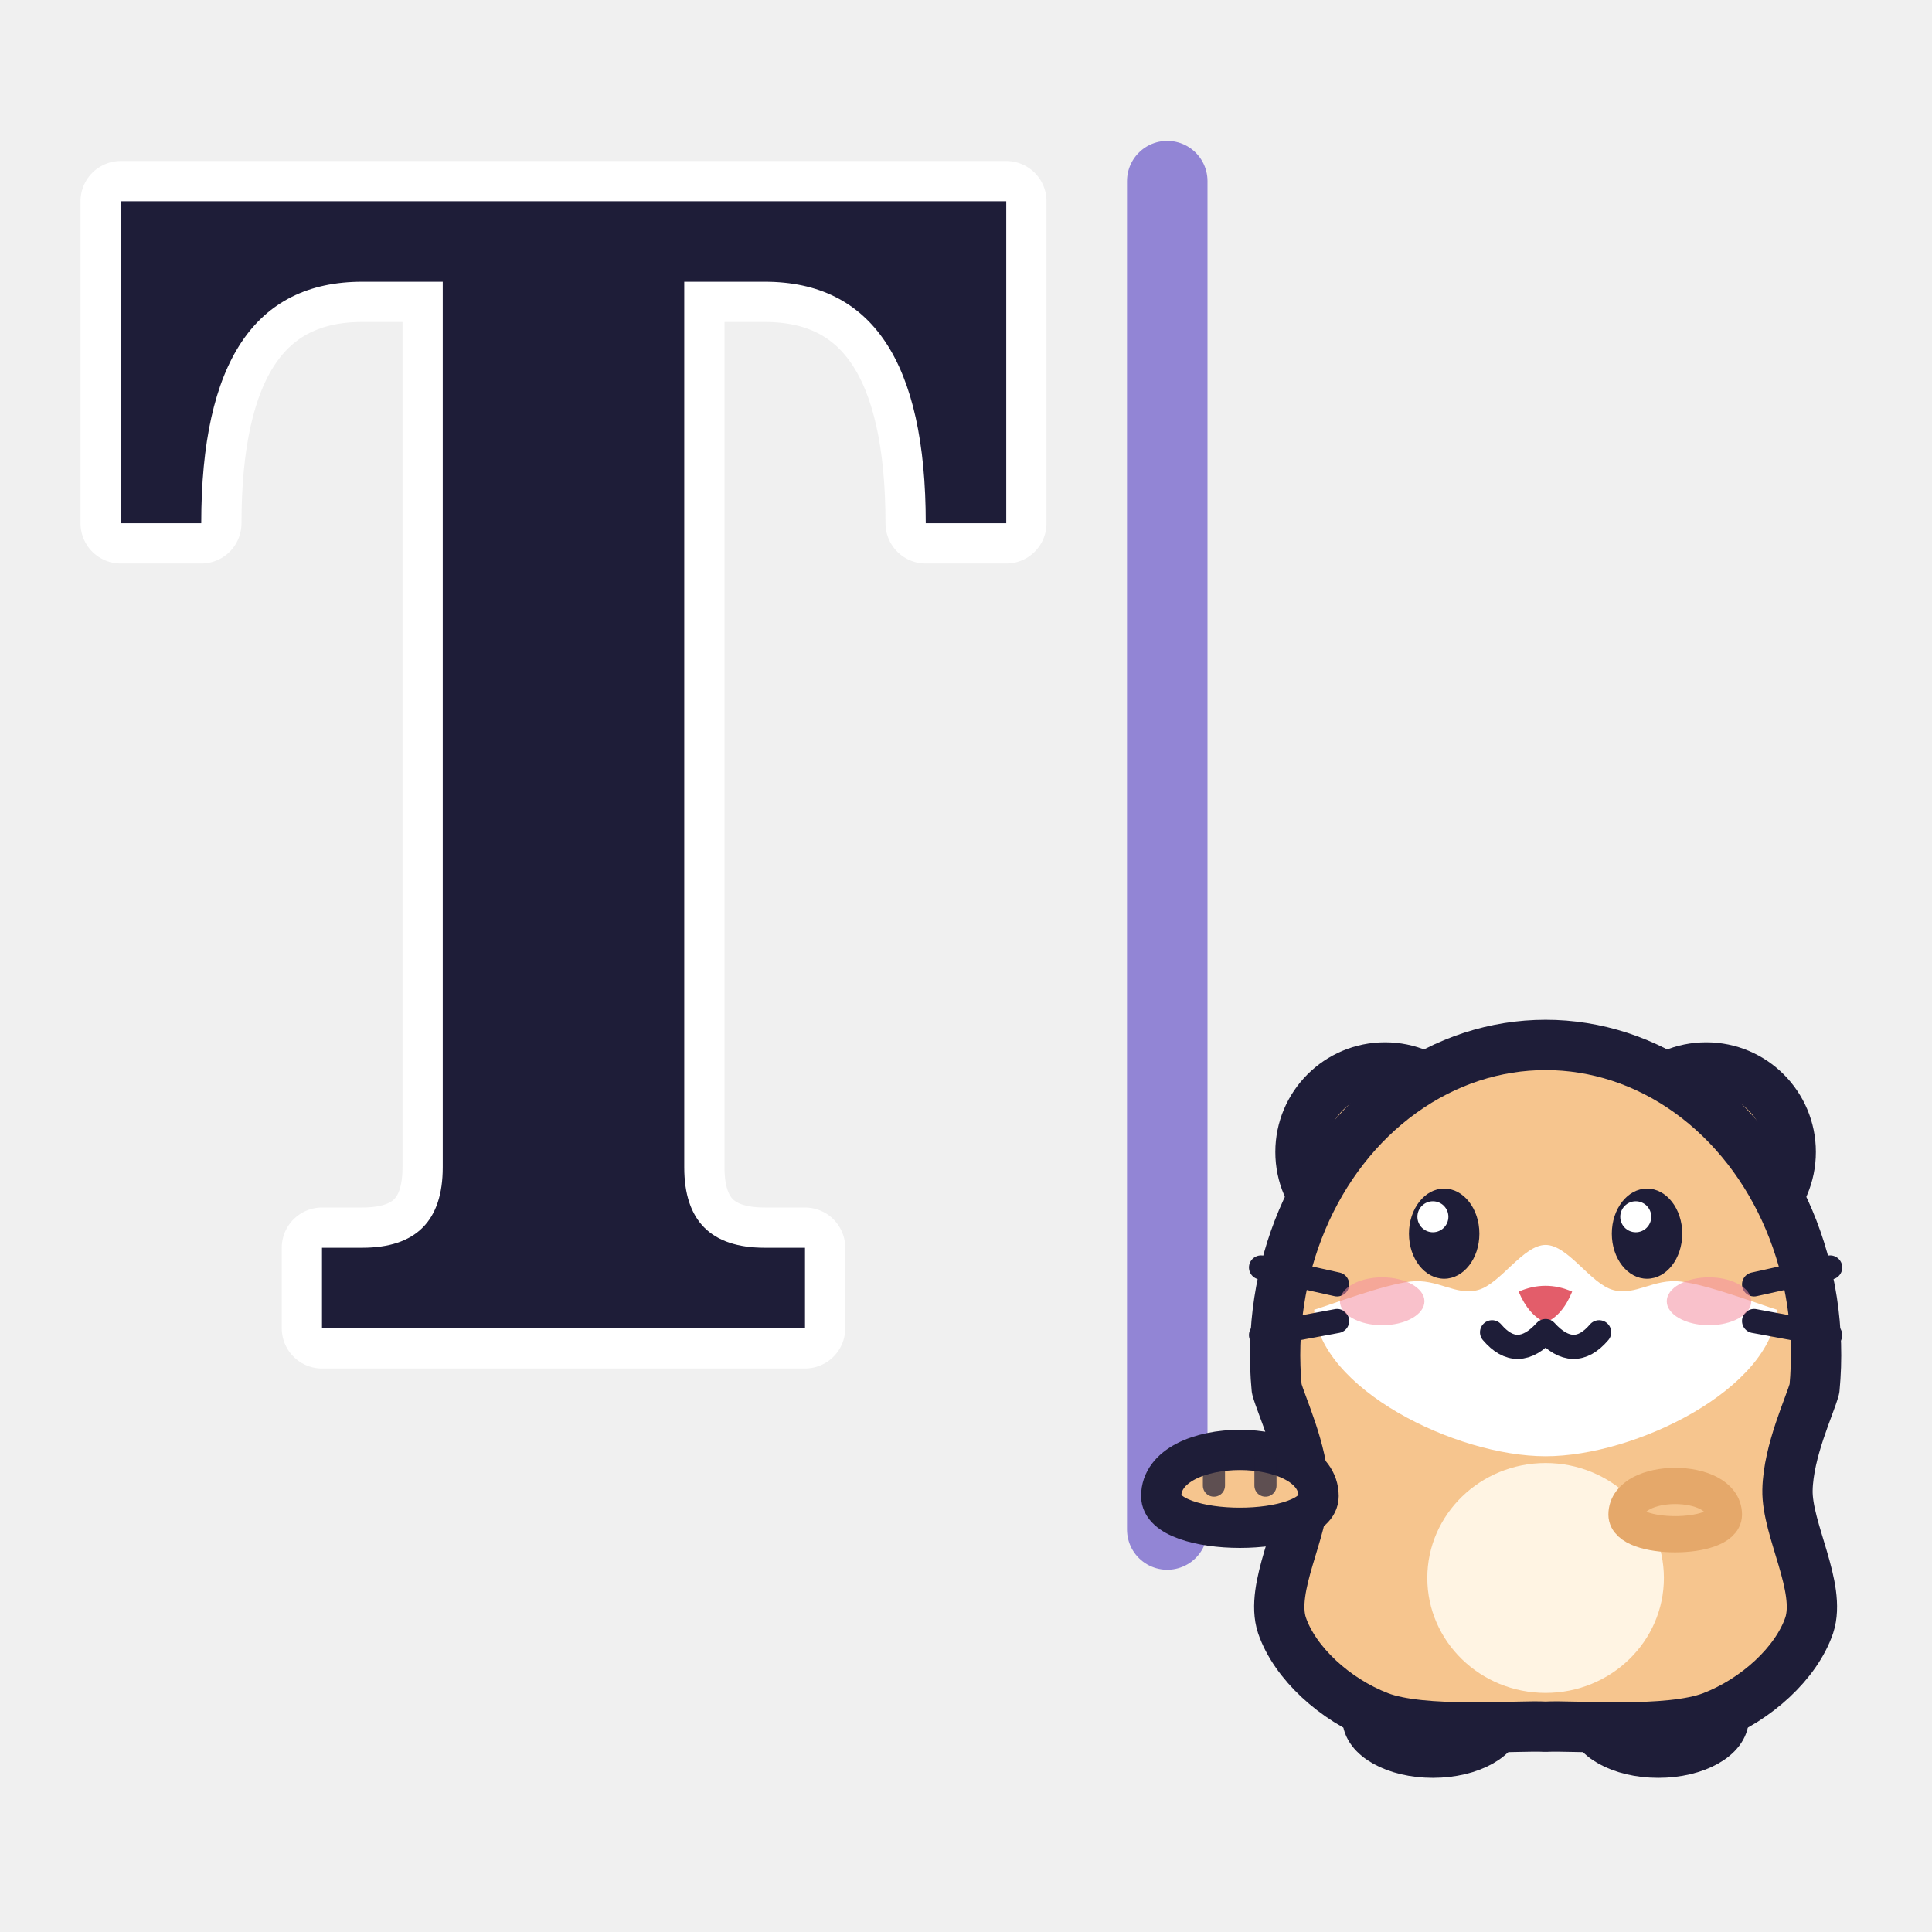
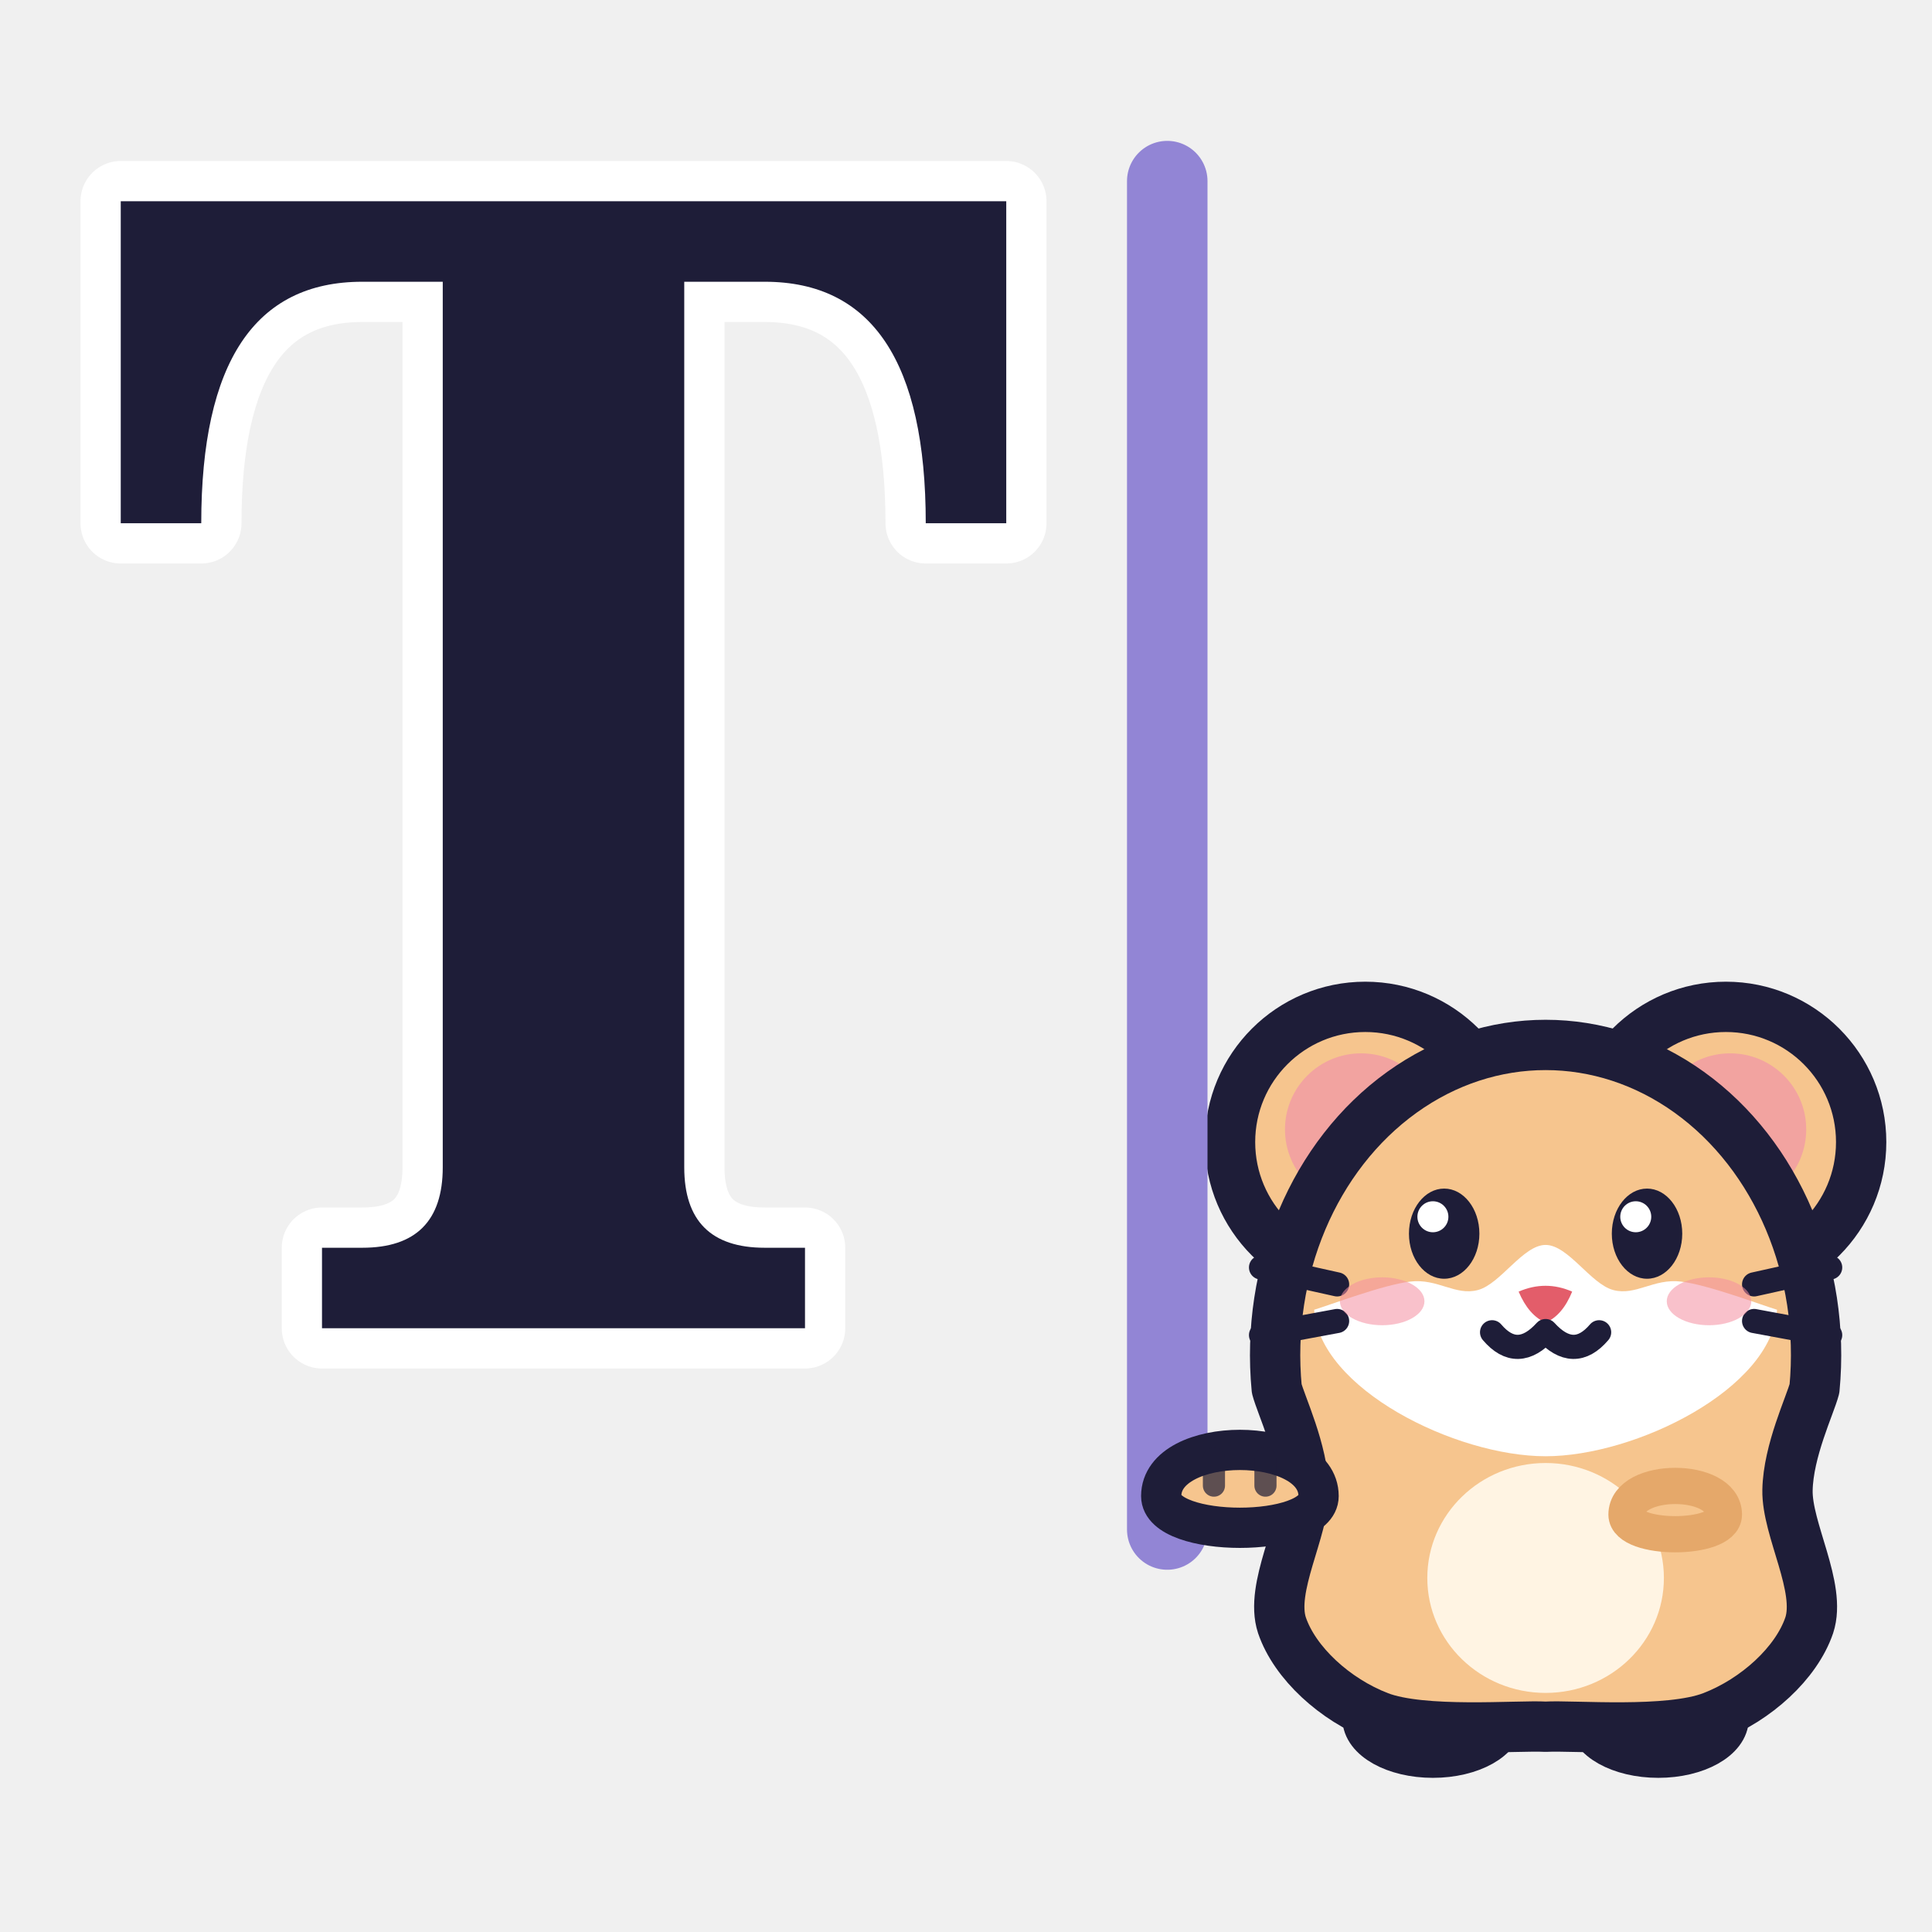
<svg xmlns="http://www.w3.org/2000/svg" width="48" height="48" viewBox="0 0 48 48">
  <g id="back">
    <path id="glyph_halo" d="M3 5H25V13H23Q23 7 19 7H17V29Q17 31 19 31H20V33H8V31H9Q11 31 11 29V7H9Q5 7 5 13H3Z" fill="#FFFFFF" stroke="#FFFFFF" stroke-width="2" stroke-linejoin="round" />
  </g>
  <g id="hamster">
    <ellipse id="hb_foot0" cx="35.6" cy="42.69" rx="1.75" ry="0.98" fill="#F6C58E" stroke="#1E1D38" stroke-width="1" />
    <ellipse id="hb_foot1" cx="41.2" cy="42.69" rx="1.75" ry="0.98" fill="#F6C58E" stroke="#1E1D38" stroke-width="1" />
-     <circle id="hb_ear0" cx="34.41" cy="28.62" r="2.1" fill="#F6C58E" stroke="#1E1D38" stroke-width="1.25" />
-     <circle id="hb_ear0_in" cx="34.795" cy="28.9" r="1.085" fill="#F2A3A0" />
-     <circle id="hb_ear1" cx="42.39" cy="28.62" r="2.1" fill="#F6C58E" stroke="#1E1D38" stroke-width="1.25" />
-     <circle id="hb_ear1_in" cx="42.005" cy="28.9" r="1.085" fill="#F2A3A0" />
+     <circle id="hb_ear0" cx="33.92" cy="28.375" r="3.36" fill="#F6C58E" stroke="#1E1D38" stroke-width="1.25" />
+     <circle id="hb_ear0_in" cx="33.815" cy="28.06" r="1.89" fill="#F2A3A0" />
+     <circle id="hb_ear1" cx="42.88" cy="28.375" r="3.36" fill="#F6C58E" stroke="#1E1D38" stroke-width="1.25" />
+     <circle id="hb_ear1_in" cx="42.985" cy="28.06" r="1.89" fill="#F2A3A0" />
    <path id="hb_body" d="M31.72 34.5A6.72 7.7 0 1 1 45.08 34.5C44.97 34.92 44.43 36.04 44.41 37.02C44.39 38 45.26 39.44 44.95 40.38C44.63 41.32 43.63 42.23 42.54 42.65C41.45 43.07 39.09 42.86 38.4 42.9C37.71 42.86 35.35 43.07 34.26 42.65C33.17 42.23 32.17 41.32 31.85 40.38C31.54 39.44 32.41 38 32.39 37.02C32.37 36.04 31.83 34.92 31.72 34.5Z" fill="#F6C58E" stroke="#1E1D38" stroke-width="1.25" stroke-linejoin="round" />
    <ellipse id="hb_belly" cx="38.4" cy="39.204" rx="2.939" ry="2.856" fill="#FFF4E3" />
    <path id="hb_muzzle" d="M32.65 32.54C33.05 32.42 34.36 31.92 35.04 31.84C35.72 31.76 36.16 32.2 36.72 32.05C37.28 31.9 37.84 30.93 38.4 30.93C38.96 30.93 39.52 31.9 40.08 32.05C40.64 32.2 41.08 31.76 41.76 31.84C42.44 31.92 43.75 32.42 44.15 32.54C44.03 34.5 40.64 36.18 38.4 36.18C36.16 36.18 32.77 34.5 32.65 32.54Z" fill="#FFFFFF" />
    <ellipse id="hb_eye0" cx="35.88" cy="30.65" rx="0.875" ry="1.12" fill="#1E1D38" />
    <circle id="hb_eye0_hl" cx="35.6" cy="30.23" r="0.385" fill="#FFFFFF" />
    <ellipse id="hb_eye1" cx="40.92" cy="30.65" rx="0.875" ry="1.12" fill="#1E1D38" />
    <circle id="hb_eye1_hl" cx="40.64" cy="30.23" r="0.385" fill="#FFFFFF" />
    <path id="hb_nose" d="M37.73 32.09Q38.4 31.8 39.06 32.09Q38.82 32.68 38.4 32.86Q37.98 32.68 37.73 32.09Z" fill="#E35D6A" />
    <path id="hb_mouth" d="M37.07 33.1Q37.7 33.84 38.4 33.07Q39.1 33.84 39.73 33.1" fill="none" stroke="#1E1D38" stroke-width="0.6" stroke-linecap="round" stroke-linejoin="round" />
    <path id="hb_whisker_l0" d="M33.22 31.91L31.33 31.49" fill="none" stroke="#1E1D38" stroke-width="0.6" stroke-linecap="round" />
    <path id="hb_whisker_r0" d="M43.58 31.91L45.47 31.49" fill="none" stroke="#1E1D38" stroke-width="0.6" stroke-linecap="round" />
    <path id="hb_whisker_l1" d="M33.22 32.82L31.33 33.17" fill="none" stroke="#1E1D38" stroke-width="0.6" stroke-linecap="round" />
    <path id="hb_whisker_r1" d="M43.58 32.82L45.47 33.17" fill="none" stroke="#1E1D38" stroke-width="0.6" stroke-linecap="round" />
    <ellipse id="hb_blush0" cx="34.34" cy="32.33" rx="1.05" ry="0.595" fill="#F48FA0" fill-opacity="0.55" />
    <ellipse id="hb_blush1" cx="42.46" cy="32.33" rx="1.05" ry="0.595" fill="#F48FA0" fill-opacity="0.55" />
    <path id="hb_arms" d="M40.41 37.63C40.41 36.68 42.83 36.68 42.83 37.63C42.83 38.28 40.41 38.28 40.41 37.63Z" fill="#F6C58E" stroke="#E5A86A" stroke-width="0.9" stroke-linejoin="round" />
  </g>
  <g id="object">
    <path id="glyph" d="M3 5H25V13H23Q23 7 19 7H17V29Q17 31 19 31H20V33H8V31H9Q11 31 11 29V7H9Q5 7 5 13H3Z" fill="#1E1D38" />
  </g>
  <g id="object_fx">
    <path id="cursor" d="M29 4.5V38" fill="none" stroke="#9285D5" stroke-width="2" stroke-linecap="round" />
  </g>
  <g id="front">
    <path id="hp_pads" d="M28.85 37.17C28.85 35.64 32.76 35.64 32.76 37.17C32.76 38.22 28.85 38.22 28.85 37.17Z" fill="#F6C58E" stroke="#1E1D38" stroke-width="1" stroke-linejoin="round" />
    <path id="hp_toes" d="M30.16 36.23V36.91M31.44 36.23V36.91" fill="none" stroke="#1E1D38" stroke-width="0.55" stroke-opacity="0.7" stroke-linecap="round" />
  </g>
</svg>
